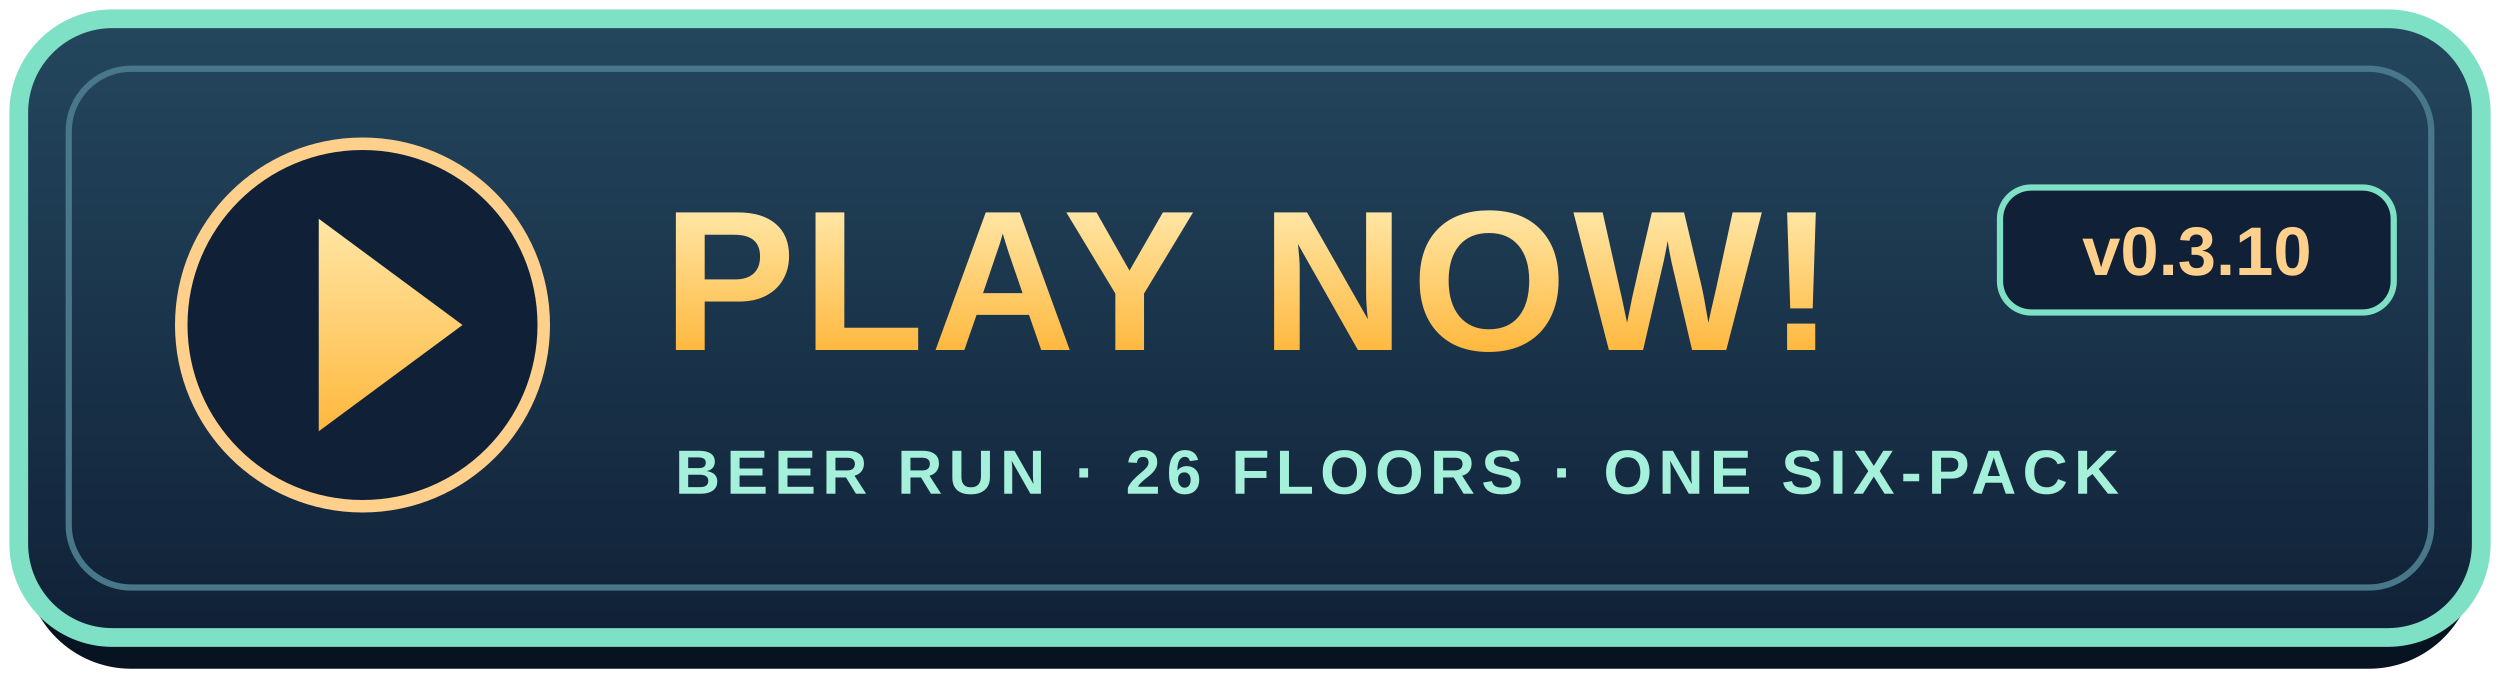
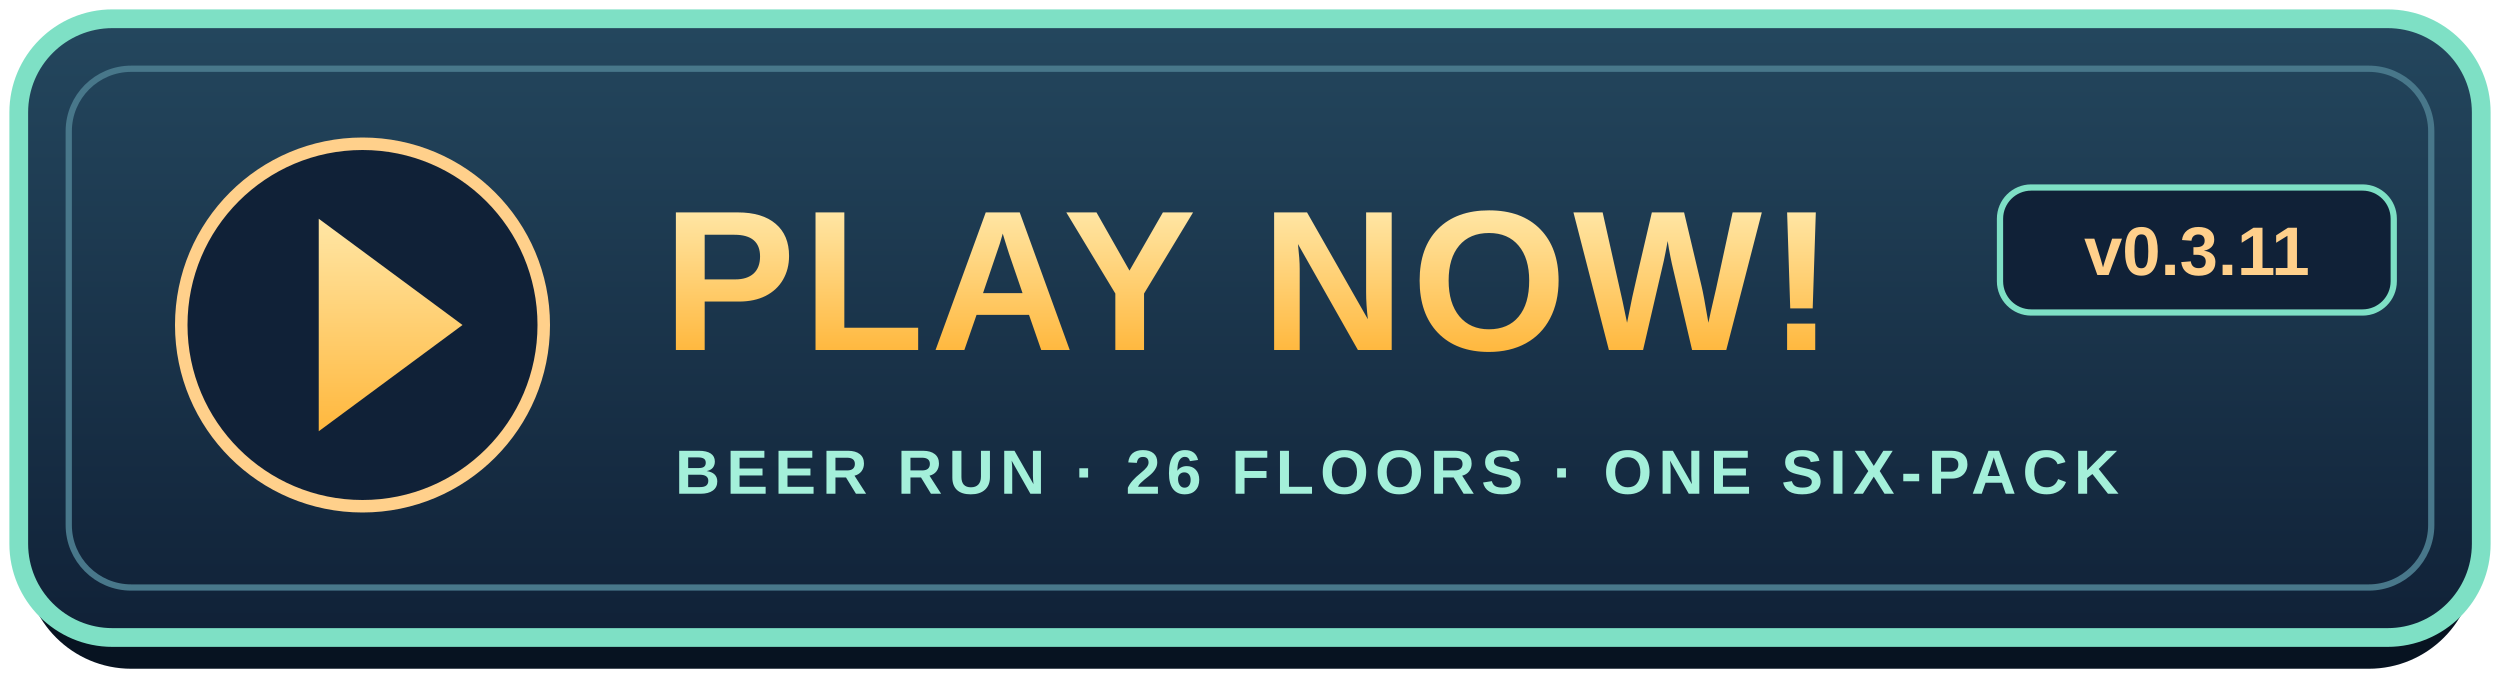
- <svg xmlns="http://www.w3.org/2000/svg" width="400" height="112" viewBox="0 0 400 112" role="img" aria-label="Play Now! Seth Happens Beer Run version 0.3.10">
+ <svg xmlns="http://www.w3.org/2000/svg" width="400" height="112" viewBox="0 0 400 112" role="img" aria-label="Play Now! Seth Happens Beer Run version 0.3.11">
  <defs>
    <linearGradient id="bg" x2="0" y2="1">
      <stop stop-color="#24475e" />
      <stop offset="1" stop-color="#102137" />
    </linearGradient>
    <linearGradient id="gold" x2="0" y2="1">
      <stop stop-color="#ffe6a5" />
      <stop offset="1" stop-color="#ffb83e" />
    </linearGradient>
  </defs>
  <rect x="4" y="9" width="392" height="98" rx="17" fill="#071321" />
  <rect x="3" y="3" width="394" height="99" rx="15" fill="url(#bg)" stroke="#7ee0c5" stroke-width="3" />
  <rect x="11" y="11" width="378" height="83" rx="10" fill="none" stroke="#48778a" />
  <circle cx="58" cy="52" r="29" fill="#102137" stroke="#ffd08b" stroke-width="2" />
  <path d="M51 35L74 52L51 69Z" fill="url(#gold)" />
  <text x="106" y="56" fill="url(#gold)" font-family="Arial,Helvetica,sans-serif" font-size="32" font-weight="900" letter-spacing="1">PLAY NOW!</text>
  <rect x="320" y="30" width="63" height="20" rx="5" fill="#102137" stroke="#7ee0c5" />
-   <text x="351.5" y="44" text-anchor="middle" fill="#ffd08b" font-family="Arial,Helvetica,sans-serif" font-size="11" font-weight="700">v0.3.10</text>
+   <text x="351.5" y="44" text-anchor="middle" fill="#ffd08b" font-family="Arial,Helvetica,sans-serif" font-size="11" font-weight="700">v0.3.11</text>
  <text x="108" y="79" fill="#a4f0da" font-family="Arial,Helvetica,sans-serif" font-size="10" font-weight="700" letter-spacing="1">BEER RUN · 26 FLOORS · ONE SIX-PACK</text>
</svg>
